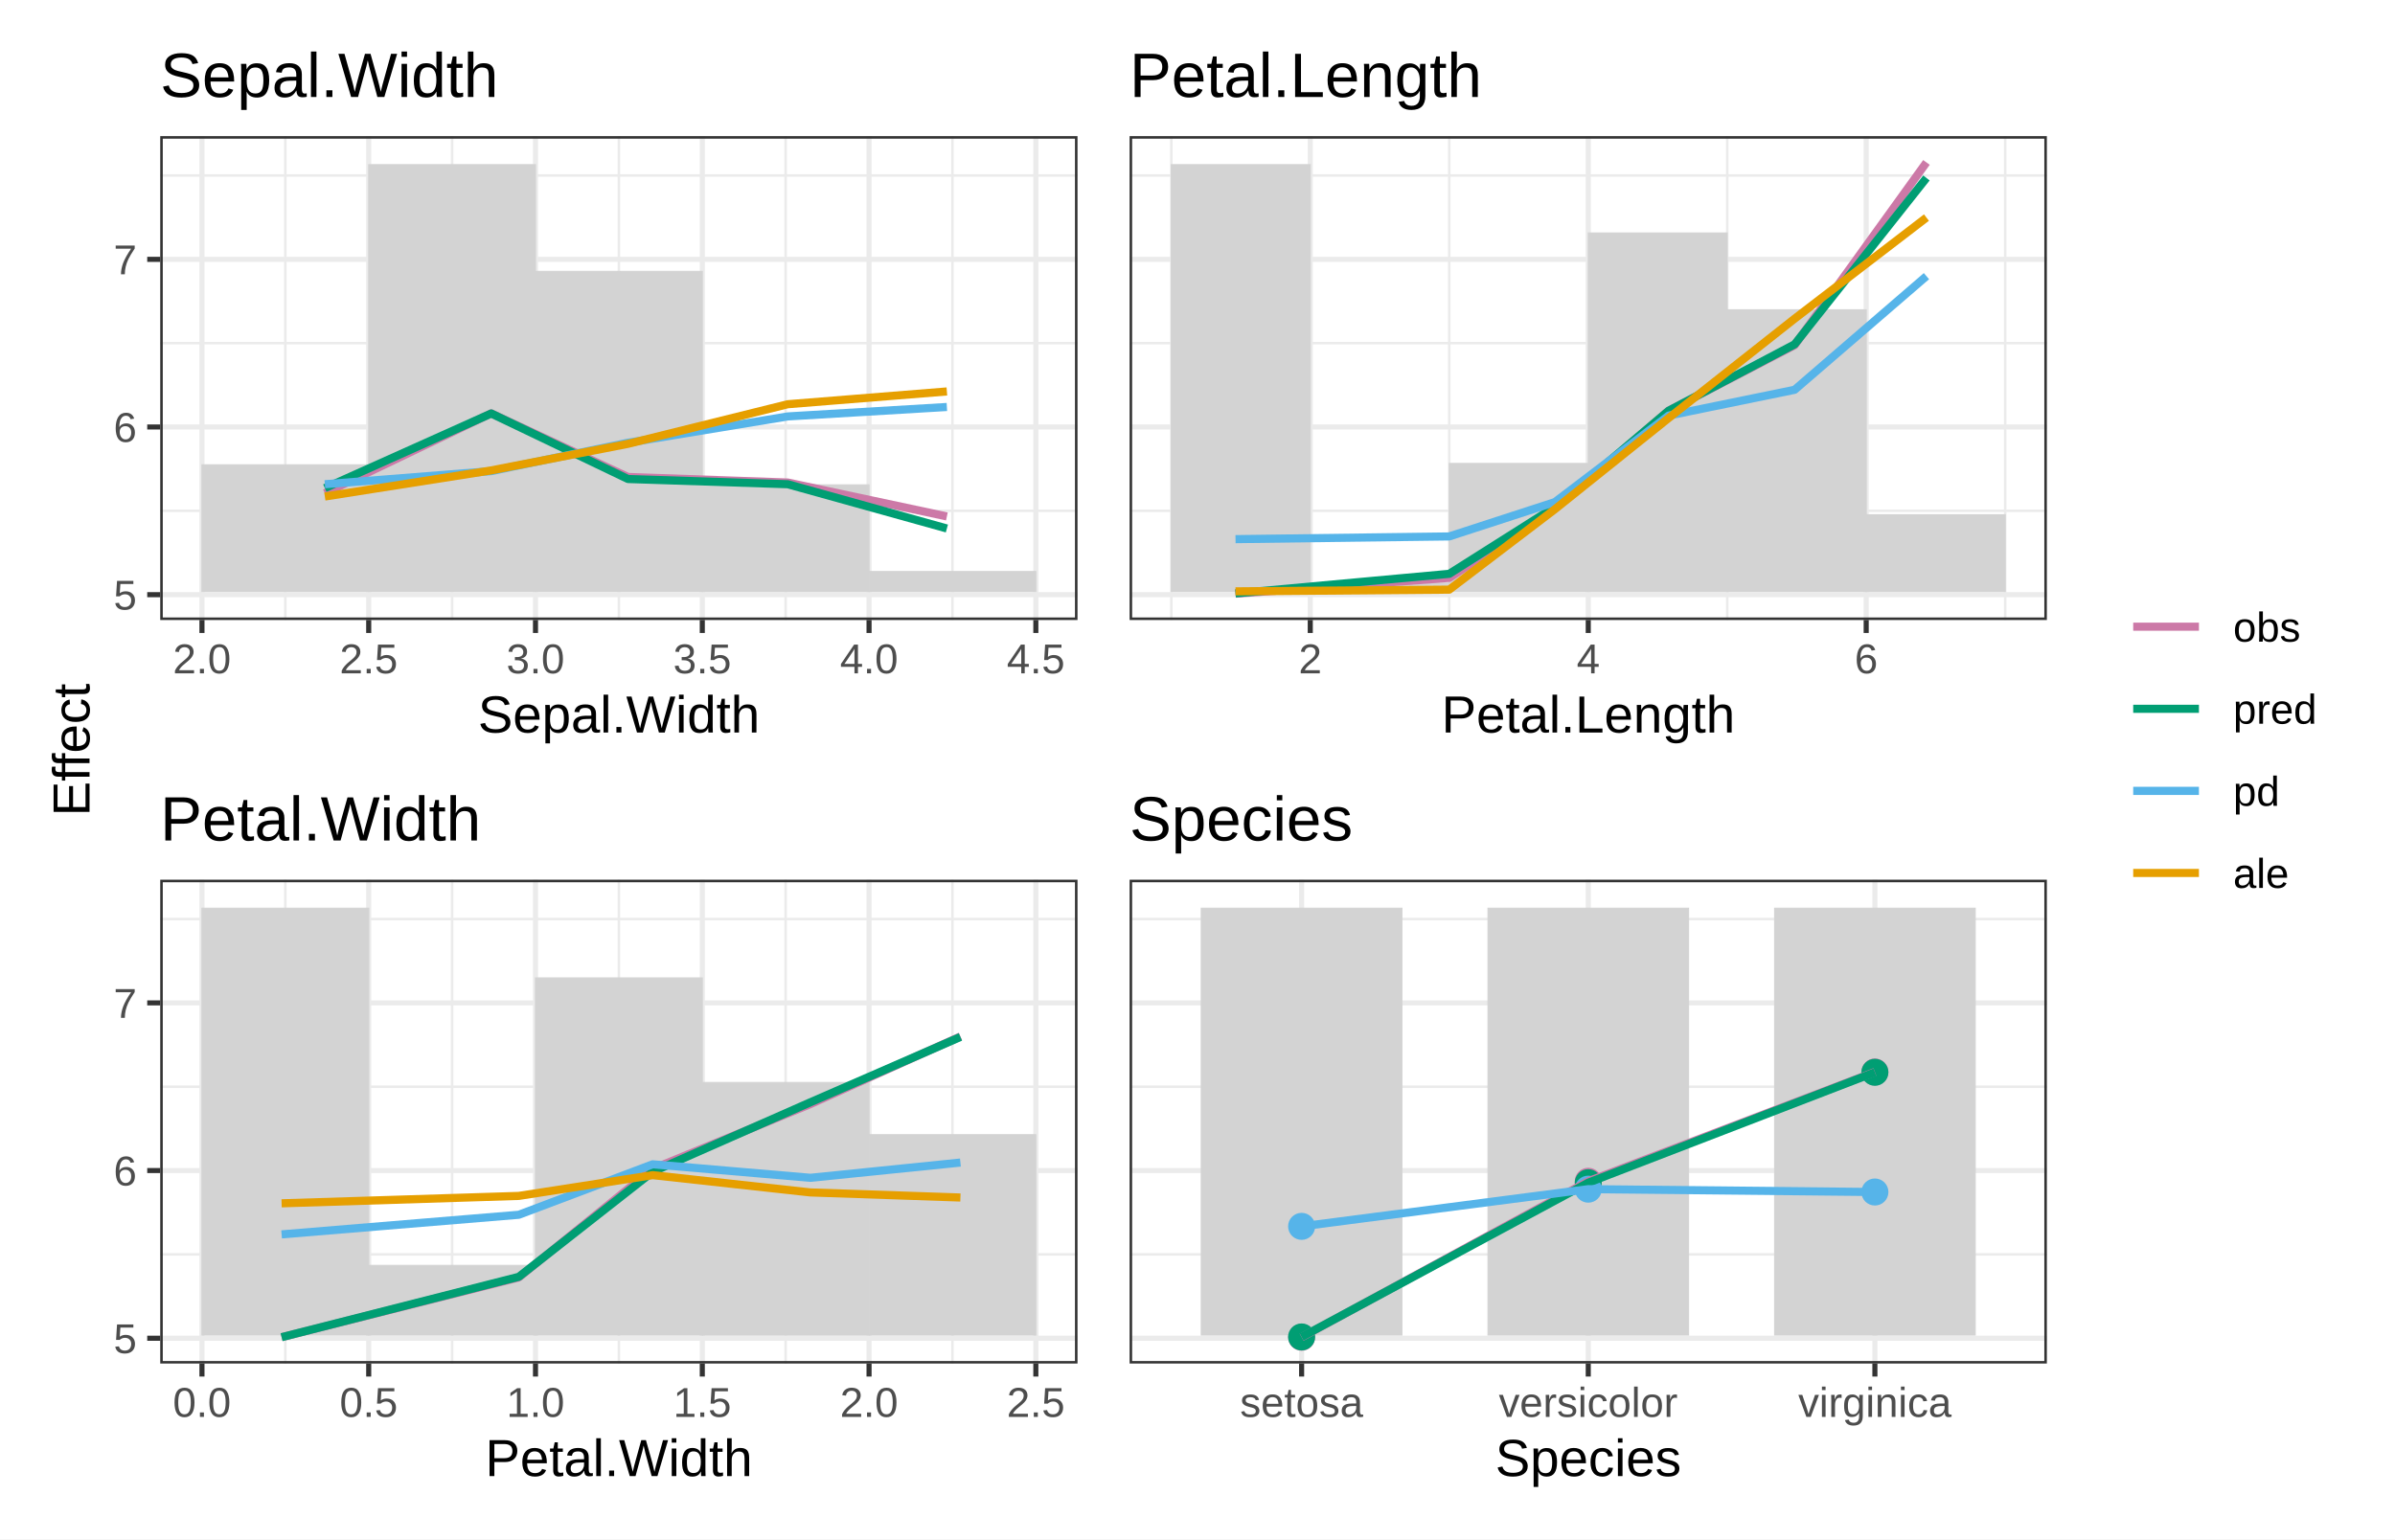
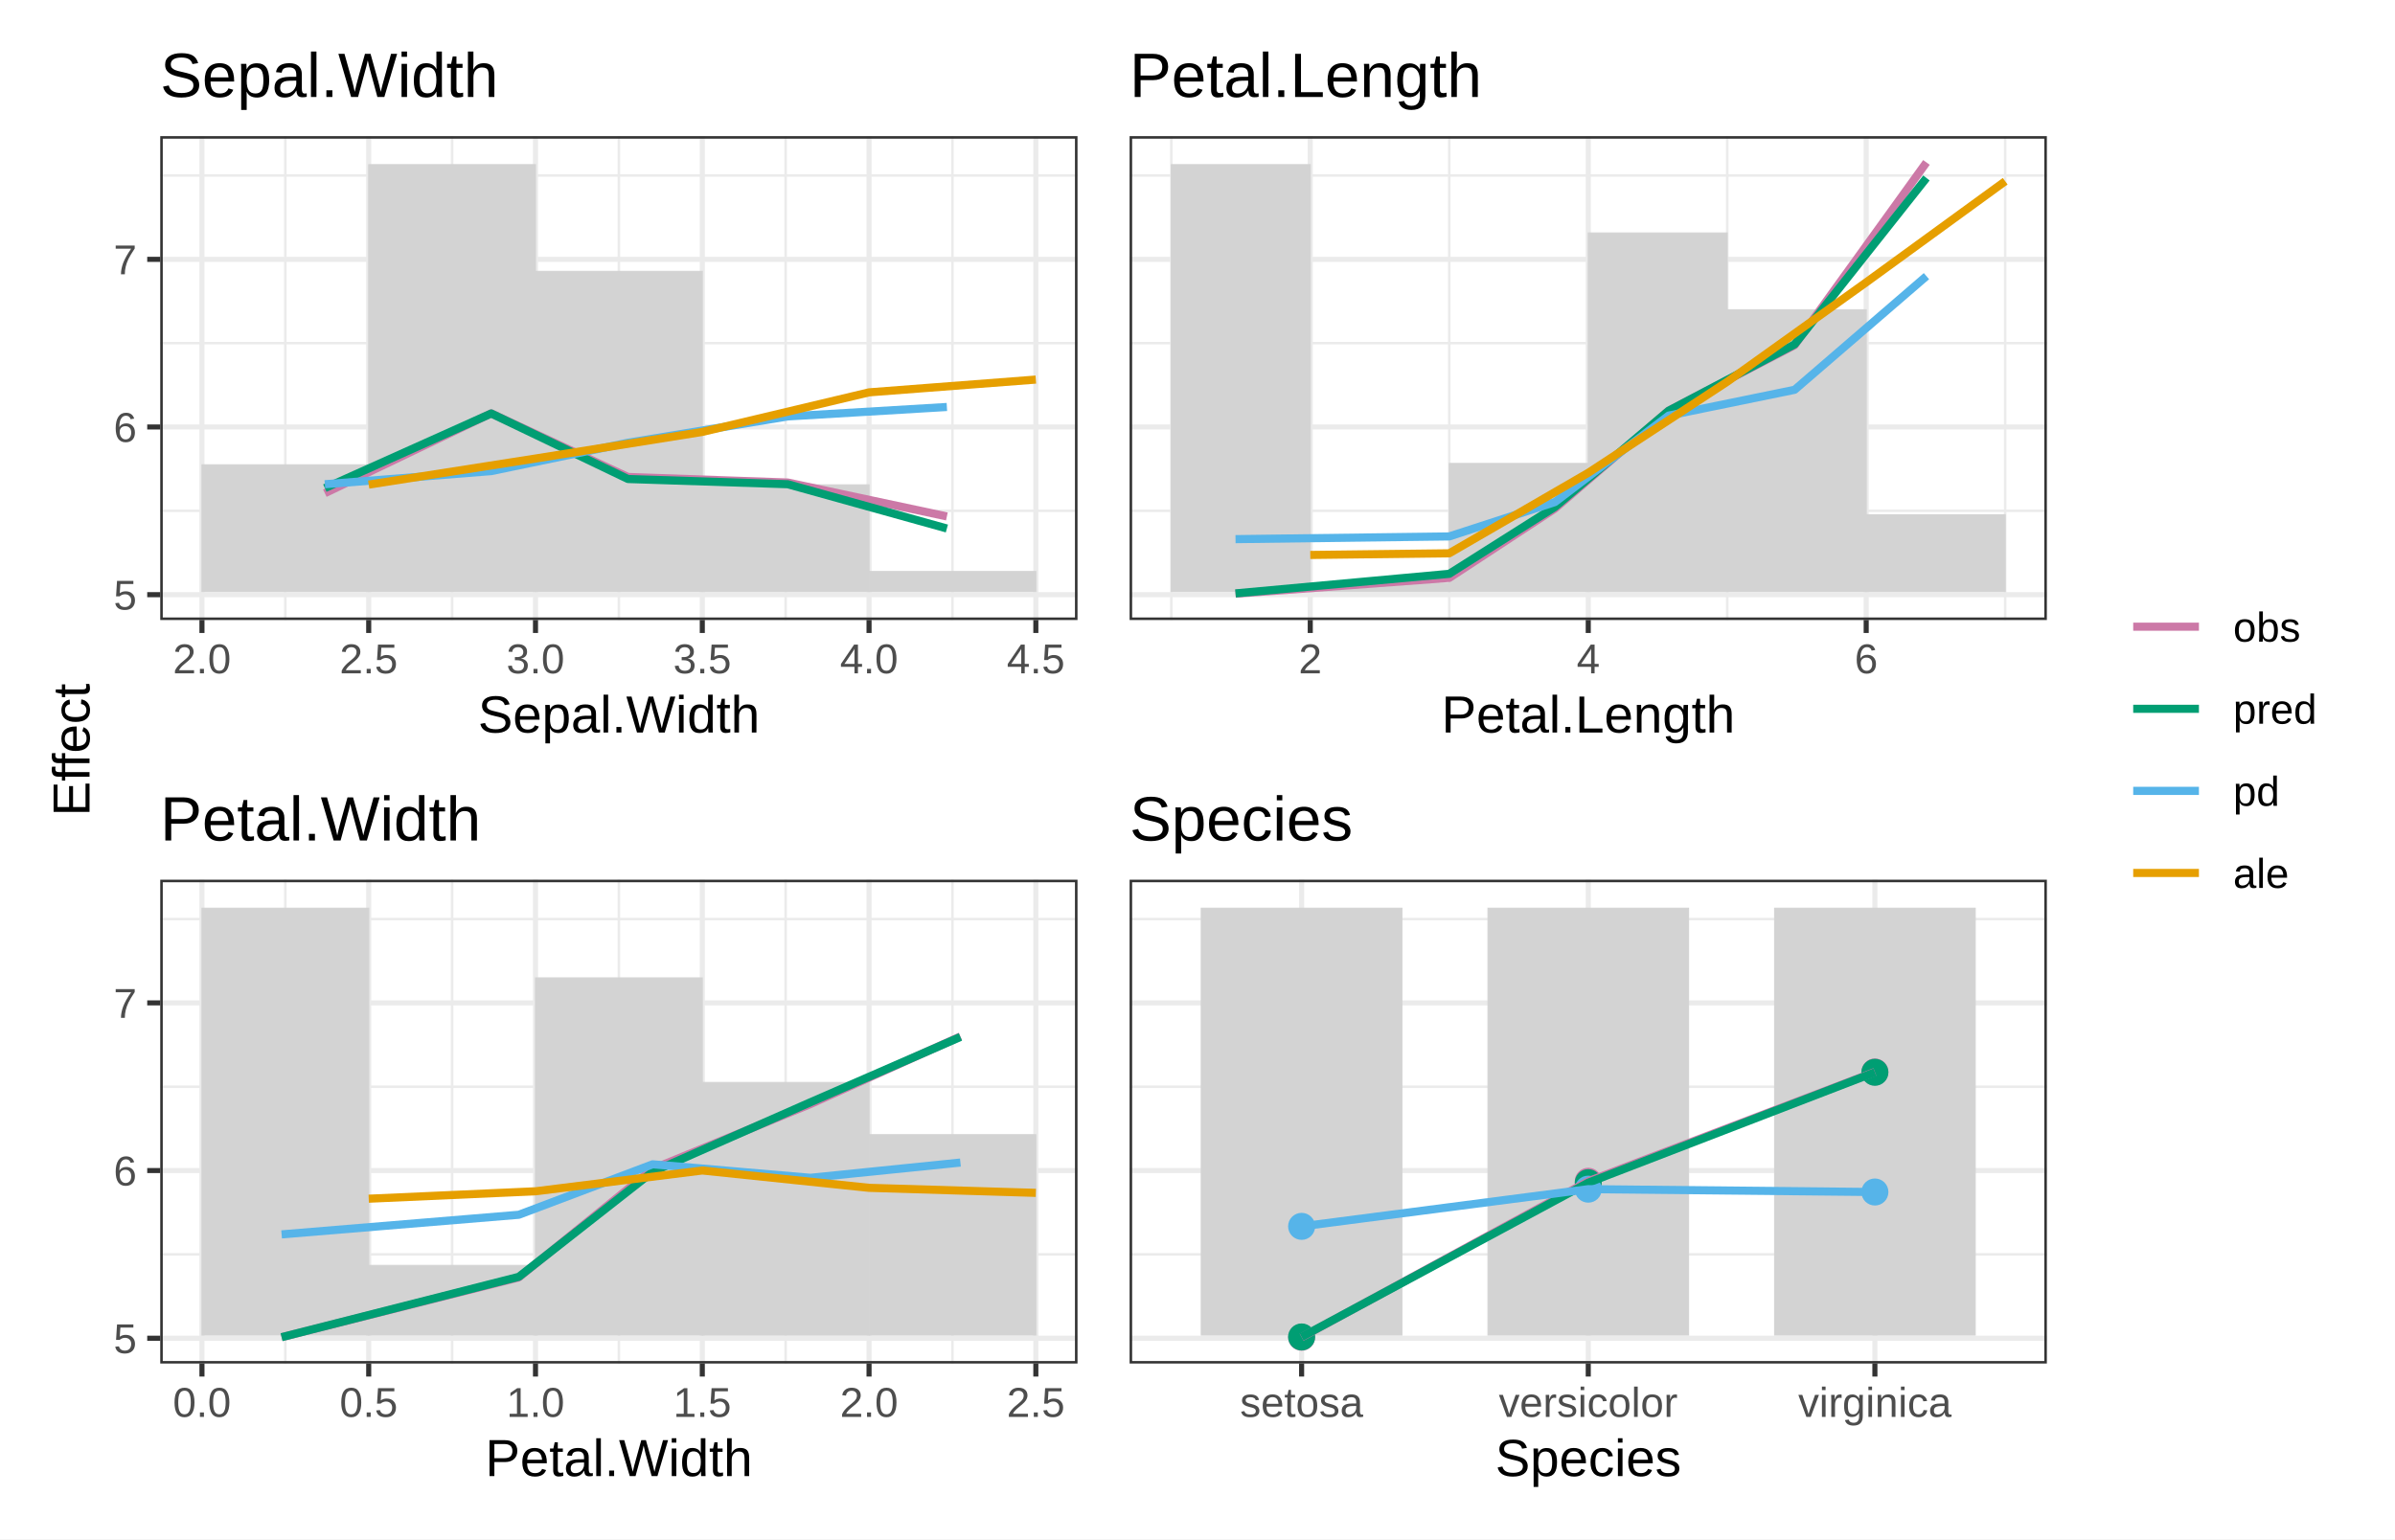
<svg xmlns="http://www.w3.org/2000/svg" class="svglite" width="504.00pt" height="324.00pt" viewBox="0 0 504.00 324.00">
  <defs>
    <style type="text/css">
    .svglite line, .svglite polyline, .svglite polygon, .svglite path, .svglite rect, .svglite circle {
      fill: none;
      stroke: #000000;
      stroke-linecap: round;
      stroke-linejoin: round;
      stroke-miterlimit: 10.00;
    }
    .svglite text {
      white-space: pre;
    }
  </style>
  </defs>
  <rect width="100%" height="100%" style="stroke: none; fill: #FFFFFF;" />
  <defs>
    <clipPath id="cpMC4wMHw1MDQuMDB8MC4wMHwzMjQuMDA=">
      <rect x="0.00" y="0.00" width="504.00" height="324.00" />
    </clipPath>
  </defs>
  <g clip-path="url(#cpMC4wMHw1MDQuMDB8MC4wMHwzMjQuMDA=)">
    <rect x="0" y="0" width="504.00" height="324.00" style="stroke-width: 1.07; stroke: #FFFFFF; fill: #FFFFFF;" />
  </g>
  <defs>
    <clipPath id="cpMzMuNzJ8NDMwLjc1fDI4LjY2fDI4Ny4wMg==">
      <rect x="33.72" y="28.66" width="397.02" height="258.37" />
    </clipPath>
  </defs>
  <g clip-path="url(#cpMzMuNzJ8NDMwLjc1fDI4LjY2fDI4Ny4wMg==)">
</g>
  <g clip-path="url(#cpMC4wMHw1MDQuMDB8MC4wMHwzMjQuMDA=)">
</g>
  <defs>
    <clipPath id="cpNS40OHwyMzIuMjN8NS40OHwxNjIuMDA=">
      <rect x="5.48" y="5.48" width="226.75" height="156.52" />
    </clipPath>
  </defs>
  <g clip-path="url(#cpNS40OHwyMzIuMjN8NS40OHwxNjIuMDA=)">
    <rect x="5.48" y="5.48" width="226.75" height="156.52" style="stroke-width: 1.07; stroke: #FFFFFF; fill: #FFFFFF;" />
  </g>
  <g clip-path="url(#cpMC4wMHw1MDQuMDB8MC4wMHwzMjQuMDA=)">
</g>
  <defs>
    <clipPath id="cpMjMyLjIzfDQ5OC41Mnw1LjQ4fDE2Mi4wMA==">
      <rect x="232.23" y="5.48" width="266.29" height="156.52" />
    </clipPath>
  </defs>
  <g clip-path="url(#cpMjMyLjIzfDQ5OC41Mnw1LjQ4fDE2Mi4wMA==)">
    <rect x="232.23" y="5.48" width="266.29" height="156.52" style="stroke-width: 1.07; stroke: #FFFFFF; fill: #FFFFFF;" />
  </g>
  <g clip-path="url(#cpMC4wMHw1MDQuMDB8MC4wMHwzMjQuMDA=)">
</g>
  <defs>
    <clipPath id="cpNS40OHwyMzIuMjN8MTYyLjAwfDMxOC41Mg==">
      <rect x="5.48" y="162.00" width="226.75" height="156.52" />
    </clipPath>
  </defs>
  <g clip-path="url(#cpNS40OHwyMzIuMjN8MTYyLjAwfDMxOC41Mg==)">
    <rect x="5.48" y="162.00" width="226.75" height="156.52" style="stroke-width: 1.07; stroke: #FFFFFF; fill: #FFFFFF;" />
  </g>
  <g clip-path="url(#cpMC4wMHw1MDQuMDB8MC4wMHwzMjQuMDA=)">
</g>
  <defs>
    <clipPath id="cpMjMyLjIzfDQ5OC41MnwxNjIuMDB8MzE4LjUy">
      <rect x="232.23" y="162.00" width="266.29" height="156.52" />
    </clipPath>
  </defs>
  <g clip-path="url(#cpMjMyLjIzfDQ5OC41MnwxNjIuMDB8MzE4LjUy)">
    <rect x="232.23" y="162.00" width="266.29" height="156.52" style="stroke-width: 1.07; stroke: #FFFFFF; fill: #FFFFFF;" />
  </g>
  <g clip-path="url(#cpMC4wMHw1MDQuMDB8MC4wMHwzMjQuMDA=)">
</g>
  <defs>
    <clipPath id="cpMzMuNzJ8MjI2Ljc1fDI4LjY2fDEzMC41MA==">
      <rect x="33.72" y="28.66" width="193.03" height="101.85" />
    </clipPath>
  </defs>
  <g clip-path="url(#cpMzMuNzJ8MjI2Ljc1fDI4LjY2fDEzMC41MA==)">
    <rect x="33.72" y="28.66" width="193.03" height="101.85" style="stroke-width: 1.07; stroke: none; fill: #FFFFFF;" />
    <polyline points="33.72,107.53 226.75,107.53 " style="stroke-width: 0.53; stroke: #EBEBEB; stroke-linecap: butt;" />
    <polyline points="33.72,72.23 226.75,72.23 " style="stroke-width: 0.53; stroke: #EBEBEB; stroke-linecap: butt;" />
    <polyline points="33.72,36.94 226.75,36.94 " style="stroke-width: 0.53; stroke: #EBEBEB; stroke-linecap: butt;" />
    <polyline points="60.04,130.50 60.04,28.66 " style="stroke-width: 0.53; stroke: #EBEBEB; stroke-linecap: butt;" />
    <polyline points="95.14,130.50 95.14,28.66 " style="stroke-width: 0.53; stroke: #EBEBEB; stroke-linecap: butt;" />
    <polyline points="130.24,130.50 130.24,28.66 " style="stroke-width: 0.53; stroke: #EBEBEB; stroke-linecap: butt;" />
    <polyline points="165.33,130.50 165.33,28.66 " style="stroke-width: 0.53; stroke: #EBEBEB; stroke-linecap: butt;" />
    <polyline points="200.43,130.50 200.43,28.66 " style="stroke-width: 0.53; stroke: #EBEBEB; stroke-linecap: butt;" />
    <polyline points="33.72,125.18 226.75,125.18 " style="stroke-width: 1.07; stroke: #EBEBEB; stroke-linecap: butt;" />
    <polyline points="33.72,89.88 226.75,89.88 " style="stroke-width: 1.07; stroke: #EBEBEB; stroke-linecap: butt;" />
    <polyline points="33.72,54.59 226.75,54.59 " style="stroke-width: 1.07; stroke: #EBEBEB; stroke-linecap: butt;" />
    <polyline points="42.50,130.50 42.50,28.66 " style="stroke-width: 1.07; stroke: #EBEBEB; stroke-linecap: butt;" />
    <polyline points="77.59,130.50 77.59,28.66 " style="stroke-width: 1.07; stroke: #EBEBEB; stroke-linecap: butt;" />
    <polyline points="112.69,130.50 112.69,28.66 " style="stroke-width: 1.07; stroke: #EBEBEB; stroke-linecap: butt;" />
    <polyline points="147.79,130.50 147.79,28.66 " style="stroke-width: 1.07; stroke: #EBEBEB; stroke-linecap: butt;" />
    <polyline points="182.88,130.50 182.88,28.66 " style="stroke-width: 1.07; stroke: #EBEBEB; stroke-linecap: butt;" />
    <polyline points="217.98,130.50 217.98,28.66 " style="stroke-width: 1.07; stroke: #EBEBEB; stroke-linecap: butt;" />
    <rect x="42.50" y="97.83" width="35.10" height="26.68" style="stroke-width: 0.21; stroke: #D3D3D3; stroke-linecap: butt; stroke-linejoin: miter; fill: #D3D3D3;" />
    <rect x="77.59" y="34.65" width="35.10" height="89.86" style="stroke-width: 0.21; stroke: #D3D3D3; stroke-linecap: butt; stroke-linejoin: miter; fill: #D3D3D3;" />
    <rect x="112.69" y="57.11" width="35.10" height="67.40" style="stroke-width: 0.21; stroke: #D3D3D3; stroke-linecap: butt; stroke-linejoin: miter; fill: #D3D3D3;" />
    <rect x="147.79" y="102.05" width="35.10" height="22.47" style="stroke-width: 0.21; stroke: #D3D3D3; stroke-linecap: butt; stroke-linejoin: miter; fill: #D3D3D3;" />
    <rect x="182.88" y="120.30" width="35.10" height="4.21" style="stroke-width: 0.21; stroke: #D3D3D3; stroke-linecap: butt; stroke-linejoin: miter; fill: #D3D3D3;" />
    <polyline points="68.36,103.82 103.37,87.01 132.14,100.40 165.77,101.57 199.26,108.71 " style="stroke-width: 1.71; stroke: #CC79A7; stroke-linecap: butt;" />
    <polyline points="68.36,102.75 103.37,87.04 132.14,100.83 165.77,101.93 199.26,111.25 " style="stroke-width: 1.71; stroke: #009E73; stroke-linecap: butt;" />
    <polyline points="68.36,101.93 103.37,99.17 132.14,93.20 165.77,87.66 199.26,85.67 " style="stroke-width: 1.71; stroke: #56B4E9; stroke-linecap: butt;" />
-     <polyline points="68.36,104.52 103.37,99.02 132.14,93.43 165.77,85.09 199.26,82.40 " style="stroke-width: 1.71; stroke: #E69F00; stroke-linecap: butt;" />
+     <polyline points="77.59,102.01 112.69,96.52 147.79,90.92 182.88,82.59 217.98,79.90 " style="stroke-width: 1.71; stroke: #E69F00; stroke-linecap: butt;" />
    <rect x="33.72" y="28.66" width="193.03" height="101.85" style="stroke-width: 1.07; stroke: #333333;" />
  </g>
  <g clip-path="url(#cpMC4wMHw1MDQuMDB8MC4wMHwzMjQuMDA=)">
    <text x="28.79" y="128.33" text-anchor="end" style="font-size: 8.80px;fill: #4D4D4D; font-family: &quot;Arial&quot;;" textLength="4.90px" lengthAdjust="spacingAndGlyphs">5</text>
    <text x="28.79" y="93.03" text-anchor="end" style="font-size: 8.80px;fill: #4D4D4D; font-family: &quot;Arial&quot;;" textLength="4.90px" lengthAdjust="spacingAndGlyphs">6</text>
    <text x="28.79" y="57.74" text-anchor="end" style="font-size: 8.80px;fill: #4D4D4D; font-family: &quot;Arial&quot;;" textLength="4.90px" lengthAdjust="spacingAndGlyphs">7</text>
    <polyline points="30.98,125.18 33.72,125.18 " style="stroke-width: 1.07; stroke: #333333; stroke-linecap: butt;" />
    <polyline points="30.98,89.88 33.72,89.88 " style="stroke-width: 1.07; stroke: #333333; stroke-linecap: butt;" />
    <polyline points="30.98,54.59 33.72,54.59 " style="stroke-width: 1.07; stroke: #333333; stroke-linecap: butt;" />
    <polyline points="42.50,133.24 42.50,130.50 " style="stroke-width: 1.07; stroke: #333333; stroke-linecap: butt;" />
    <polyline points="77.59,133.24 77.59,130.50 " style="stroke-width: 1.07; stroke: #333333; stroke-linecap: butt;" />
    <polyline points="112.69,133.24 112.69,130.50 " style="stroke-width: 1.07; stroke: #333333; stroke-linecap: butt;" />
    <polyline points="147.79,133.24 147.79,130.50 " style="stroke-width: 1.07; stroke: #333333; stroke-linecap: butt;" />
    <polyline points="182.88,133.24 182.88,130.50 " style="stroke-width: 1.07; stroke: #333333; stroke-linecap: butt;" />
    <polyline points="217.98,133.24 217.98,130.50 " style="stroke-width: 1.07; stroke: #333333; stroke-linecap: butt;" />
    <text x="42.50" y="141.74" text-anchor="middle" style="font-size: 8.80px;fill: #4D4D4D; font-family: &quot;Arial&quot;;" textLength="12.24px" lengthAdjust="spacingAndGlyphs">2.0</text>
    <text x="77.59" y="141.74" text-anchor="middle" style="font-size: 8.80px;fill: #4D4D4D; font-family: &quot;Arial&quot;;" textLength="12.24px" lengthAdjust="spacingAndGlyphs">2.5</text>
    <text x="112.69" y="141.74" text-anchor="middle" style="font-size: 8.80px;fill: #4D4D4D; font-family: &quot;Arial&quot;;" textLength="12.24px" lengthAdjust="spacingAndGlyphs">3.0</text>
    <text x="147.79" y="141.74" text-anchor="middle" style="font-size: 8.80px;fill: #4D4D4D; font-family: &quot;Arial&quot;;" textLength="12.24px" lengthAdjust="spacingAndGlyphs">3.5</text>
    <text x="182.88" y="141.74" text-anchor="middle" style="font-size: 8.80px;fill: #4D4D4D; font-family: &quot;Arial&quot;;" textLength="12.24px" lengthAdjust="spacingAndGlyphs">4.0</text>
    <text x="217.98" y="141.74" text-anchor="middle" style="font-size: 8.80px;fill: #4D4D4D; font-family: &quot;Arial&quot;;" textLength="12.24px" lengthAdjust="spacingAndGlyphs">4.5</text>
    <text x="130.24" y="154.20" text-anchor="middle" style="font-size: 11.00px; font-family: &quot;Arial&quot;;" textLength="59.32px" lengthAdjust="spacingAndGlyphs">Sepal.Width</text>
    <text x="33.72" y="20.41" style="font-size: 13.20px; font-family: &quot;Arial&quot;;" textLength="71.12px" lengthAdjust="spacingAndGlyphs">Sepal.Width</text>
  </g>
  <defs>
    <clipPath id="cpMjM3LjcxfDQzMC43NXwyOC42NnwxMzAuNTA=">
      <rect x="237.71" y="28.66" width="193.03" height="101.85" />
    </clipPath>
  </defs>
  <g clip-path="url(#cpMjM3LjcxfDQzMC43NXwyOC42NnwxMzAuNTA=)">
    <rect x="237.71" y="28.66" width="193.03" height="101.85" style="stroke-width: 1.07; stroke: none; fill: #FFFFFF;" />
    <polyline points="237.71,107.53 430.75,107.53 " style="stroke-width: 0.53; stroke: #EBEBEB; stroke-linecap: butt;" />
    <polyline points="237.71,72.23 430.75,72.23 " style="stroke-width: 0.53; stroke: #EBEBEB; stroke-linecap: butt;" />
    <polyline points="237.71,36.94 430.75,36.94 " style="stroke-width: 0.53; stroke: #EBEBEB; stroke-linecap: butt;" />
    <polyline points="246.49,130.50 246.49,28.66 " style="stroke-width: 0.53; stroke: #EBEBEB; stroke-linecap: butt;" />
    <polyline points="304.98,130.50 304.98,28.66 " style="stroke-width: 0.53; stroke: #EBEBEB; stroke-linecap: butt;" />
    <polyline points="363.48,130.50 363.48,28.66 " style="stroke-width: 0.53; stroke: #EBEBEB; stroke-linecap: butt;" />
    <polyline points="421.97,130.50 421.97,28.66 " style="stroke-width: 0.53; stroke: #EBEBEB; stroke-linecap: butt;" />
    <polyline points="237.71,125.18 430.75,125.18 " style="stroke-width: 1.07; stroke: #EBEBEB; stroke-linecap: butt;" />
    <polyline points="237.71,89.88 430.75,89.88 " style="stroke-width: 1.07; stroke: #EBEBEB; stroke-linecap: butt;" />
    <polyline points="237.71,54.59 430.75,54.59 " style="stroke-width: 1.07; stroke: #EBEBEB; stroke-linecap: butt;" />
    <polyline points="275.73,130.50 275.73,28.66 " style="stroke-width: 1.07; stroke: #EBEBEB; stroke-linecap: butt;" />
    <polyline points="334.23,130.50 334.23,28.66 " style="stroke-width: 1.07; stroke: #EBEBEB; stroke-linecap: butt;" />
    <polyline points="392.72,130.50 392.72,28.66 " style="stroke-width: 1.07; stroke: #EBEBEB; stroke-linecap: butt;" />
    <rect x="246.49" y="34.65" width="29.25" height="89.86" style="stroke-width: 0.21; stroke: #D3D3D3; stroke-linecap: butt; stroke-linejoin: miter; fill: #D3D3D3;" />
    <rect x="275.73" y="122.72" width="29.25" height="1.80" style="stroke-width: 0.21; stroke: #D3D3D3; stroke-linecap: butt; stroke-linejoin: miter; fill: #D3D3D3;" />
    <rect x="304.98" y="97.55" width="29.25" height="26.96" style="stroke-width: 0.21; stroke: #D3D3D3; stroke-linecap: butt; stroke-linejoin: miter; fill: #D3D3D3;" />
    <rect x="334.23" y="49.03" width="29.25" height="75.49" style="stroke-width: 0.21; stroke: #D3D3D3; stroke-linecap: butt; stroke-linejoin: miter; fill: #D3D3D3;" />
    <rect x="363.48" y="65.20" width="29.25" height="59.31" style="stroke-width: 0.21; stroke: #D3D3D3; stroke-linecap: butt; stroke-linejoin: miter; fill: #D3D3D3;" />
    <rect x="392.72" y="108.34" width="29.25" height="16.18" style="stroke-width: 0.21; stroke: #D3D3D3; stroke-linecap: butt; stroke-linejoin: miter; fill: #D3D3D3;" />
    <polyline points="260.00,124.97 304.98,121.65 327.21,107.06 351.15,86.44 377.66,72.66 405.40,34.19 " style="stroke-width: 1.71; stroke: #CC79A7; stroke-linecap: butt;" />
    <polyline points="260.00,124.91 304.98,120.79 327.21,106.72 351.15,86.46 377.66,72.48 405.40,37.46 " style="stroke-width: 1.71; stroke: #009E73; stroke-linecap: butt;" />
    <polyline points="260.00,113.49 304.98,112.92 327.21,105.69 351.15,87.48 377.66,82.05 405.40,58.13 " style="stroke-width: 1.71; stroke: #56B4E9; stroke-linecap: butt;" />
-     <polyline points="260.00,124.48 304.98,124.12 327.21,107.19 351.15,88.00 377.66,67.08 405.40,45.80 " style="stroke-width: 1.71; stroke: #E69F00; stroke-linecap: butt;" />
+     <polyline points="275.73,116.82 304.98,116.47 334.23,99.53 363.48,80.35 392.72,59.43 421.97,38.15 " style="stroke-width: 1.71; stroke: #E69F00; stroke-linecap: butt;" />
    <rect x="237.71" y="28.66" width="193.03" height="101.85" style="stroke-width: 1.07; stroke: #333333;" />
  </g>
  <g clip-path="url(#cpMC4wMHw1MDQuMDB8MC4wMHwzMjQuMDA=)">
    <polyline points="275.73,133.24 275.73,130.50 " style="stroke-width: 1.07; stroke: #333333; stroke-linecap: butt;" />
    <polyline points="334.23,133.24 334.23,130.50 " style="stroke-width: 1.07; stroke: #333333; stroke-linecap: butt;" />
    <polyline points="392.72,133.24 392.72,130.50 " style="stroke-width: 1.07; stroke: #333333; stroke-linecap: butt;" />
    <text x="275.73" y="141.74" text-anchor="middle" style="font-size: 8.80px;fill: #4D4D4D; font-family: &quot;Arial&quot;;" textLength="4.90px" lengthAdjust="spacingAndGlyphs">2</text>
    <text x="334.23" y="141.74" text-anchor="middle" style="font-size: 8.80px;fill: #4D4D4D; font-family: &quot;Arial&quot;;" textLength="4.90px" lengthAdjust="spacingAndGlyphs">4</text>
    <text x="392.72" y="141.74" text-anchor="middle" style="font-size: 8.80px;fill: #4D4D4D; font-family: &quot;Arial&quot;;" textLength="4.90px" lengthAdjust="spacingAndGlyphs">6</text>
    <text x="334.23" y="154.20" text-anchor="middle" style="font-size: 11.00px; font-family: &quot;Arial&quot;;" textLength="61.80px" lengthAdjust="spacingAndGlyphs">Petal.Length</text>
    <text x="237.71" y="20.41" style="font-size: 13.20px; font-family: &quot;Arial&quot;;" textLength="74.08px" lengthAdjust="spacingAndGlyphs">Petal.Length</text>
  </g>
  <defs>
    <clipPath id="cpMzMuNzJ8MjI2Ljc1fDE4NS4xOHwyODcuMDI=">
      <rect x="33.72" y="185.18" width="193.03" height="101.85" />
    </clipPath>
  </defs>
  <g clip-path="url(#cpMzMuNzJ8MjI2Ljc1fDE4NS4xOHwyODcuMDI=)">
    <rect x="33.72" y="185.18" width="193.03" height="101.85" style="stroke-width: 1.07; stroke: none; fill: #FFFFFF;" />
    <polyline points="33.72,264.05 226.75,264.05 " style="stroke-width: 0.53; stroke: #EBEBEB; stroke-linecap: butt;" />
    <polyline points="33.72,228.76 226.75,228.76 " style="stroke-width: 0.53; stroke: #EBEBEB; stroke-linecap: butt;" />
    <polyline points="33.72,193.46 226.75,193.46 " style="stroke-width: 0.53; stroke: #EBEBEB; stroke-linecap: butt;" />
    <polyline points="60.04,287.02 60.04,185.18 " style="stroke-width: 0.53; stroke: #EBEBEB; stroke-linecap: butt;" />
    <polyline points="95.14,287.02 95.14,185.18 " style="stroke-width: 0.53; stroke: #EBEBEB; stroke-linecap: butt;" />
    <polyline points="130.24,287.02 130.24,185.18 " style="stroke-width: 0.53; stroke: #EBEBEB; stroke-linecap: butt;" />
    <polyline points="165.33,287.02 165.33,185.18 " style="stroke-width: 0.53; stroke: #EBEBEB; stroke-linecap: butt;" />
    <polyline points="200.43,287.02 200.43,185.18 " style="stroke-width: 0.53; stroke: #EBEBEB; stroke-linecap: butt;" />
    <polyline points="33.72,281.70 226.75,281.70 " style="stroke-width: 1.07; stroke: #EBEBEB; stroke-linecap: butt;" />
    <polyline points="33.72,246.40 226.75,246.40 " style="stroke-width: 1.07; stroke: #EBEBEB; stroke-linecap: butt;" />
    <polyline points="33.72,211.11 226.75,211.11 " style="stroke-width: 1.07; stroke: #EBEBEB; stroke-linecap: butt;" />
    <polyline points="42.50,287.02 42.50,185.18 " style="stroke-width: 1.07; stroke: #EBEBEB; stroke-linecap: butt;" />
    <polyline points="77.59,287.02 77.59,185.18 " style="stroke-width: 1.07; stroke: #EBEBEB; stroke-linecap: butt;" />
    <polyline points="112.69,287.02 112.69,185.18 " style="stroke-width: 1.07; stroke: #EBEBEB; stroke-linecap: butt;" />
    <polyline points="147.79,287.02 147.79,185.18 " style="stroke-width: 1.07; stroke: #EBEBEB; stroke-linecap: butt;" />
    <polyline points="182.88,287.02 182.88,185.18 " style="stroke-width: 1.07; stroke: #EBEBEB; stroke-linecap: butt;" />
    <polyline points="217.98,287.02 217.98,185.18 " style="stroke-width: 1.07; stroke: #EBEBEB; stroke-linecap: butt;" />
    <rect x="42.50" y="191.17" width="35.10" height="89.86" style="stroke-width: 0.21; stroke: #D3D3D3; stroke-linecap: butt; stroke-linejoin: miter; fill: #D3D3D3;" />
    <rect x="77.59" y="266.36" width="35.10" height="14.67" style="stroke-width: 0.21; stroke: #D3D3D3; stroke-linecap: butt; stroke-linejoin: miter; fill: #D3D3D3;" />
    <rect x="112.69" y="205.84" width="35.10" height="75.19" style="stroke-width: 0.21; stroke: #D3D3D3; stroke-linecap: butt; stroke-linejoin: miter; fill: #D3D3D3;" />
    <rect x="147.79" y="227.85" width="35.10" height="53.19" style="stroke-width: 0.21; stroke: #D3D3D3; stroke-linecap: butt; stroke-linejoin: miter; fill: #D3D3D3;" />
    <rect x="182.88" y="238.85" width="35.10" height="42.18" style="stroke-width: 0.21; stroke: #D3D3D3; stroke-linecap: butt; stroke-linejoin: miter; fill: #D3D3D3;" />
    <polyline points="59.26,281.48 109.18,268.90 137.34,246.06 170.54,232.41 202.11,218.17 " style="stroke-width: 1.71; stroke: #CC79A7; stroke-linecap: butt;" />
    <polyline points="59.26,281.48 109.18,268.77 137.34,246.67 170.54,232.03 202.11,218.28 " style="stroke-width: 1.71; stroke: #009E73; stroke-linecap: butt;" />
    <polyline points="59.26,259.84 109.18,255.71 137.34,245.09 170.54,247.93 202.11,244.72 " style="stroke-width: 1.71; stroke: #56B4E9; stroke-linecap: butt;" />
-     <polyline points="59.26,253.30 109.18,251.74 137.34,247.37 170.54,251.01 202.11,252.08 " style="stroke-width: 1.71; stroke: #E69F00; stroke-linecap: butt;" />
+     <polyline points="77.59,252.33 112.69,250.77 147.79,246.39 182.88,250.04 217.98,251.10 " style="stroke-width: 1.71; stroke: #E69F00; stroke-linecap: butt;" />
    <rect x="33.72" y="185.18" width="193.03" height="101.85" style="stroke-width: 1.07; stroke: #333333;" />
  </g>
  <g clip-path="url(#cpMC4wMHw1MDQuMDB8MC4wMHwzMjQuMDA=)">
    <text x="28.79" y="284.85" text-anchor="end" style="font-size: 8.80px;fill: #4D4D4D; font-family: &quot;Arial&quot;;" textLength="4.90px" lengthAdjust="spacingAndGlyphs">5</text>
    <text x="28.79" y="249.55" text-anchor="end" style="font-size: 8.80px;fill: #4D4D4D; font-family: &quot;Arial&quot;;" textLength="4.90px" lengthAdjust="spacingAndGlyphs">6</text>
    <text x="28.79" y="214.26" text-anchor="end" style="font-size: 8.80px;fill: #4D4D4D; font-family: &quot;Arial&quot;;" textLength="4.90px" lengthAdjust="spacingAndGlyphs">7</text>
    <polyline points="30.98,281.70 33.72,281.70 " style="stroke-width: 1.07; stroke: #333333; stroke-linecap: butt;" />
    <polyline points="30.98,246.40 33.72,246.40 " style="stroke-width: 1.07; stroke: #333333; stroke-linecap: butt;" />
    <polyline points="30.98,211.11 33.72,211.11 " style="stroke-width: 1.07; stroke: #333333; stroke-linecap: butt;" />
    <polyline points="42.50,289.76 42.50,287.02 " style="stroke-width: 1.07; stroke: #333333; stroke-linecap: butt;" />
    <polyline points="77.59,289.76 77.59,287.02 " style="stroke-width: 1.07; stroke: #333333; stroke-linecap: butt;" />
    <polyline points="112.69,289.76 112.69,287.02 " style="stroke-width: 1.07; stroke: #333333; stroke-linecap: butt;" />
    <polyline points="147.79,289.76 147.79,287.02 " style="stroke-width: 1.07; stroke: #333333; stroke-linecap: butt;" />
    <polyline points="182.88,289.76 182.88,287.02 " style="stroke-width: 1.07; stroke: #333333; stroke-linecap: butt;" />
    <polyline points="217.98,289.76 217.98,287.02 " style="stroke-width: 1.07; stroke: #333333; stroke-linecap: butt;" />
    <text x="42.50" y="298.26" text-anchor="middle" style="font-size: 8.80px;fill: #4D4D4D; font-family: &quot;Arial&quot;;" textLength="12.24px" lengthAdjust="spacingAndGlyphs">0.0</text>
    <text x="77.59" y="298.26" text-anchor="middle" style="font-size: 8.80px;fill: #4D4D4D; font-family: &quot;Arial&quot;;" textLength="12.24px" lengthAdjust="spacingAndGlyphs">0.5</text>
    <text x="112.69" y="298.26" text-anchor="middle" style="font-size: 8.80px;fill: #4D4D4D; font-family: &quot;Arial&quot;;" textLength="12.24px" lengthAdjust="spacingAndGlyphs">1.0</text>
    <text x="147.79" y="298.26" text-anchor="middle" style="font-size: 8.80px;fill: #4D4D4D; font-family: &quot;Arial&quot;;" textLength="12.24px" lengthAdjust="spacingAndGlyphs">1.5</text>
    <text x="182.88" y="298.26" text-anchor="middle" style="font-size: 8.80px;fill: #4D4D4D; font-family: &quot;Arial&quot;;" textLength="12.24px" lengthAdjust="spacingAndGlyphs">2.0</text>
    <text x="217.98" y="298.26" text-anchor="middle" style="font-size: 8.80px;fill: #4D4D4D; font-family: &quot;Arial&quot;;" textLength="12.24px" lengthAdjust="spacingAndGlyphs">2.5</text>
    <text x="130.24" y="310.72" text-anchor="middle" style="font-size: 11.00px; font-family: &quot;Arial&quot;;" textLength="56.26px" lengthAdjust="spacingAndGlyphs">Petal.Width</text>
    <text x="33.72" y="176.93" style="font-size: 13.20px; font-family: &quot;Arial&quot;;" textLength="67.45px" lengthAdjust="spacingAndGlyphs">Petal.Width</text>
  </g>
  <defs>
    <clipPath id="cpMjM3LjcxfDQzMC43NXwxODUuMTh8Mjg3LjAy">
      <rect x="237.71" y="185.18" width="193.03" height="101.85" />
    </clipPath>
  </defs>
  <g clip-path="url(#cpMjM3LjcxfDQzMC43NXwxODUuMTh8Mjg3LjAy)">
    <rect x="237.71" y="185.18" width="193.03" height="101.85" style="stroke-width: 1.07; stroke: none; fill: #FFFFFF;" />
    <polyline points="237.71,264.05 430.75,264.05 " style="stroke-width: 0.53; stroke: #EBEBEB; stroke-linecap: butt;" />
    <polyline points="237.71,228.76 430.75,228.76 " style="stroke-width: 0.53; stroke: #EBEBEB; stroke-linecap: butt;" />
    <polyline points="237.71,193.46 430.75,193.46 " style="stroke-width: 0.53; stroke: #EBEBEB; stroke-linecap: butt;" />
    <polyline points="237.71,281.70 430.75,281.70 " style="stroke-width: 1.07; stroke: #EBEBEB; stroke-linecap: butt;" />
    <polyline points="237.71,246.40 430.75,246.40 " style="stroke-width: 1.07; stroke: #EBEBEB; stroke-linecap: butt;" />
    <polyline points="237.71,211.11 430.75,211.11 " style="stroke-width: 1.07; stroke: #EBEBEB; stroke-linecap: butt;" />
    <polyline points="273.91,287.02 273.91,185.18 " style="stroke-width: 1.07; stroke: #EBEBEB; stroke-linecap: butt;" />
    <polyline points="334.23,287.02 334.23,185.18 " style="stroke-width: 1.07; stroke: #EBEBEB; stroke-linecap: butt;" />
    <polyline points="394.55,287.02 394.55,185.18 " style="stroke-width: 1.07; stroke: #EBEBEB; stroke-linecap: butt;" />
    <rect x="252.79" y="191.17" width="42.23" height="89.86" style="stroke-width: 0.21; stroke: #D3D3D3; stroke-linecap: butt; stroke-linejoin: miter; fill: #D3D3D3;" />
    <rect x="313.12" y="191.17" width="42.23" height="89.86" style="stroke-width: 0.21; stroke: #D3D3D3; stroke-linecap: butt; stroke-linejoin: miter; fill: #D3D3D3;" />
    <rect x="373.44" y="191.17" width="42.23" height="89.86" style="stroke-width: 0.21; stroke: #D3D3D3; stroke-linecap: butt; stroke-linejoin: miter; fill: #D3D3D3;" />
    <circle cx="273.91" cy="281.49" r="2.49" style="stroke-width: 0.71; stroke: #CC79A7; fill: #CC79A7;" />
    <circle cx="334.23" cy="248.66" r="2.49" style="stroke-width: 0.71; stroke: #CC79A7; fill: #CC79A7;" />
    <circle cx="394.55" cy="225.65" r="2.49" style="stroke-width: 0.71; stroke: #CC79A7; fill: #CC79A7;" />
    <circle cx="273.91" cy="281.43" r="2.49" style="stroke-width: 0.71; stroke: #009E73; fill: #009E73;" />
    <circle cx="334.23" cy="248.96" r="2.49" style="stroke-width: 0.71; stroke: #009E73; fill: #009E73;" />
    <circle cx="394.55" cy="225.72" r="2.49" style="stroke-width: 0.71; stroke: #009E73; fill: #009E73;" />
    <circle cx="273.91" cy="258.15" r="2.49" style="stroke-width: 0.71; stroke: #56B4E9; fill: #56B4E9;" />
    <circle cx="334.23" cy="250.32" r="2.49" style="stroke-width: 0.71; stroke: #56B4E9; fill: #56B4E9;" />
    <circle cx="394.55" cy="250.92" r="2.49" style="stroke-width: 0.71; stroke: #56B4E9; fill: #56B4E9;" />
    <polyline points="273.91,281.49 334.23,248.66 394.55,225.65 " style="stroke-width: 1.71; stroke: #CC79A7; stroke-linecap: butt;" />
    <polyline points="273.91,281.43 334.23,248.96 394.55,225.72 " style="stroke-width: 1.71; stroke: #009E73; stroke-linecap: butt;" />
    <polyline points="273.91,258.15 334.23,250.32 394.55,250.92 " style="stroke-width: 1.71; stroke: #56B4E9; stroke-linecap: butt;" />
    <rect x="237.71" y="185.18" width="193.03" height="101.85" style="stroke-width: 1.07; stroke: #333333;" />
  </g>
  <g clip-path="url(#cpMC4wMHw1MDQuMDB8MC4wMHwzMjQuMDA=)">
    <polyline points="273.91,289.76 273.91,287.02 " style="stroke-width: 1.07; stroke: #333333; stroke-linecap: butt;" />
    <polyline points="334.23,289.76 334.23,287.02 " style="stroke-width: 1.07; stroke: #333333; stroke-linecap: butt;" />
    <polyline points="394.55,289.76 394.55,287.02 " style="stroke-width: 1.07; stroke: #333333; stroke-linecap: butt;" />
    <text x="273.91" y="298.26" text-anchor="middle" style="font-size: 8.80px;fill: #4D4D4D; font-family: &quot;Arial&quot;;" textLength="25.93px" lengthAdjust="spacingAndGlyphs">setosa</text>
    <text x="334.23" y="298.26" text-anchor="middle" style="font-size: 8.80px;fill: #4D4D4D; font-family: &quot;Arial&quot;;" textLength="37.65px" lengthAdjust="spacingAndGlyphs">versicolor</text>
    <text x="394.55" y="298.26" text-anchor="middle" style="font-size: 8.80px;fill: #4D4D4D; font-family: &quot;Arial&quot;;" textLength="32.27px" lengthAdjust="spacingAndGlyphs">virginica</text>
    <text x="334.23" y="310.72" text-anchor="middle" style="font-size: 11.00px; font-family: &quot;Arial&quot;;" textLength="39.14px" lengthAdjust="spacingAndGlyphs">Species</text>
    <text transform="translate(18.84,157.84) rotate(-90)" text-anchor="middle" style="font-size: 11.00px; font-family: &quot;Arial&quot;;" textLength="27.94px" lengthAdjust="spacingAndGlyphs">Effect</text>
    <text x="237.71" y="176.93" style="font-size: 13.20px; font-family: &quot;Arial&quot;;" textLength="46.93px" lengthAdjust="spacingAndGlyphs">Species</text>
    <rect x="441.70" y="117.80" width="51.34" height="80.08" style="stroke-width: 1.07; stroke: none; fill: #FFFFFF;" />
    <rect x="447.18" y="123.28" width="17.28" height="17.28" style="stroke-width: 1.07; stroke: none; fill: #FFFFFF;" />
    <line x1="448.91" y1="131.92" x2="462.74" y2="131.92" style="stroke-width: 1.71; stroke: #CC79A7; stroke-linecap: butt;" />
    <rect x="447.18" y="140.56" width="17.28" height="17.28" style="stroke-width: 1.07; stroke: none; fill: #FFFFFF;" />
    <line x1="448.91" y1="149.20" x2="462.74" y2="149.20" style="stroke-width: 1.71; stroke: #009E73; stroke-linecap: butt;" />
    <rect x="447.18" y="157.84" width="17.28" height="17.28" style="stroke-width: 1.07; stroke: none; fill: #FFFFFF;" />
    <line x1="448.91" y1="166.48" x2="462.74" y2="166.48" style="stroke-width: 1.71; stroke: #56B4E9; stroke-linecap: butt;" />
    <rect x="447.18" y="175.12" width="17.28" height="17.28" style="stroke-width: 1.07; stroke: none; fill: #FFFFFF;" />
    <line x1="448.91" y1="183.76" x2="462.74" y2="183.76" style="stroke-width: 1.71; stroke: #E69F00; stroke-linecap: butt;" />
    <text x="469.94" y="135.07" style="font-size: 8.80px; font-family: &quot;Arial&quot;;" textLength="14.19px" lengthAdjust="spacingAndGlyphs">obs</text>
    <text x="469.94" y="152.35" style="font-size: 8.80px; font-family: &quot;Arial&quot;;" textLength="17.62px" lengthAdjust="spacingAndGlyphs">pred</text>
    <text x="469.94" y="169.63" style="font-size: 8.80px; font-family: &quot;Arial&quot;;" textLength="9.79px" lengthAdjust="spacingAndGlyphs">pd</text>
    <text x="469.94" y="186.91" style="font-size: 8.80px; font-family: &quot;Arial&quot;;" textLength="11.74px" lengthAdjust="spacingAndGlyphs">ale</text>
  </g>
</svg>
